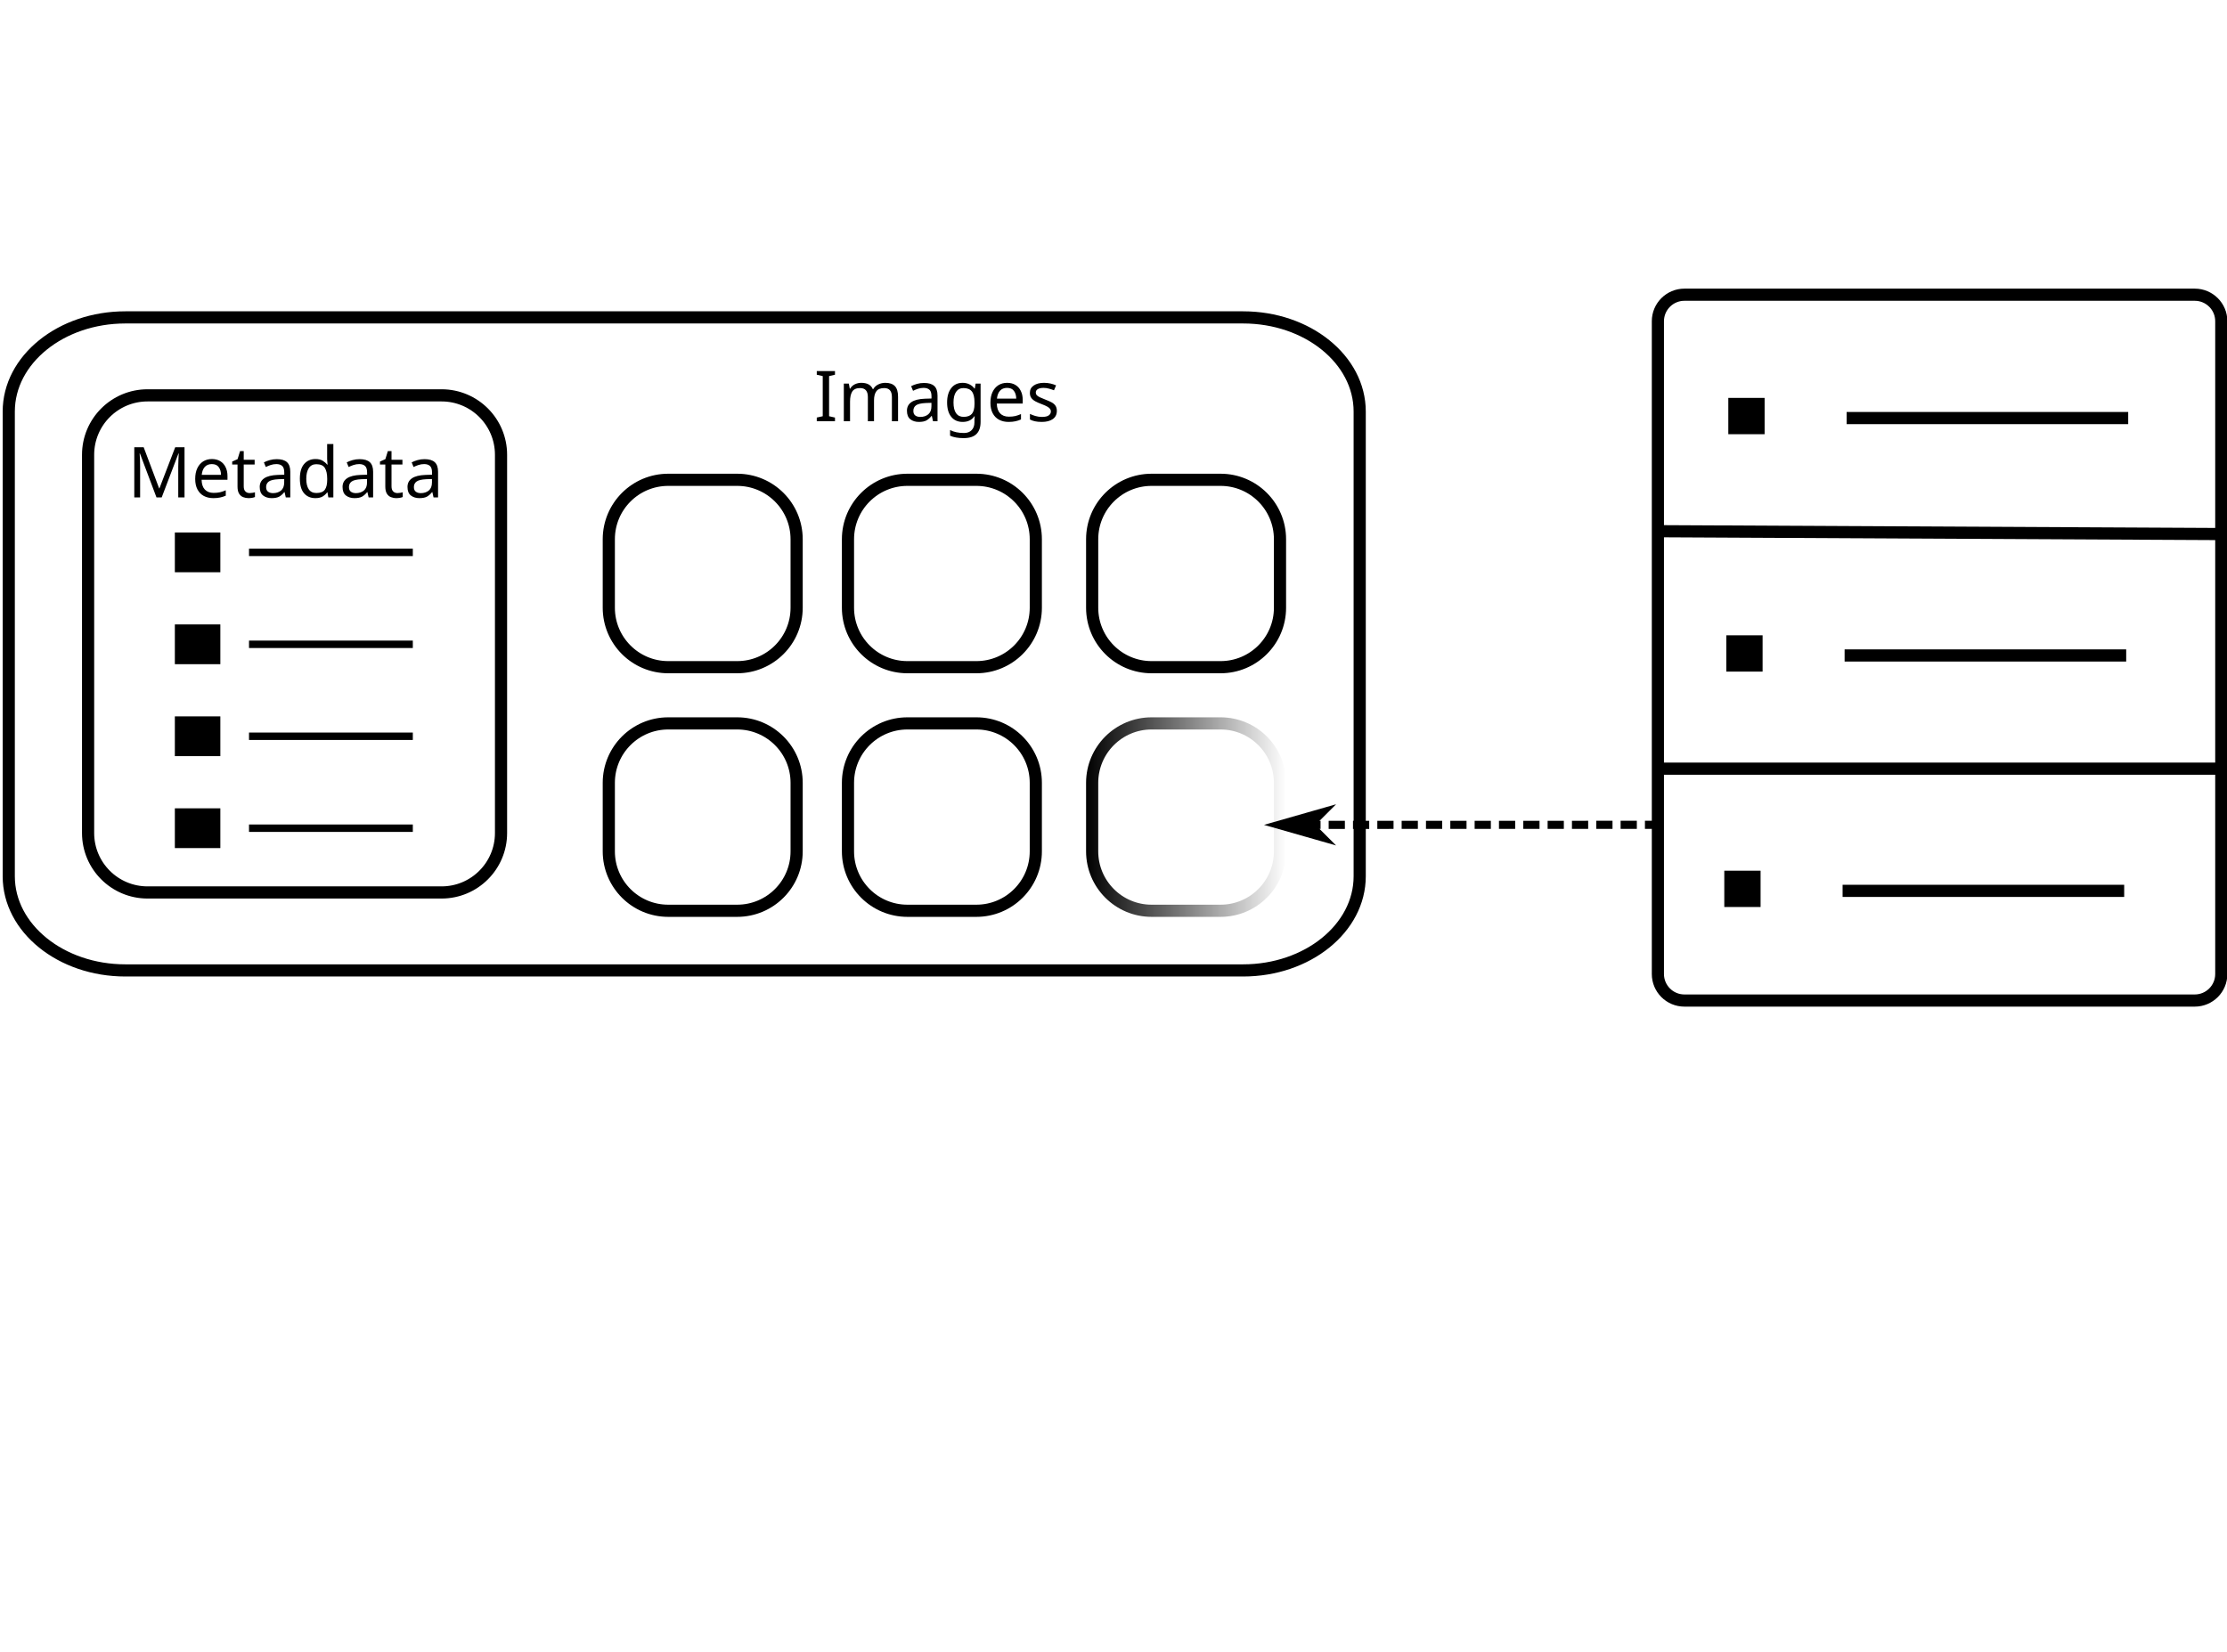
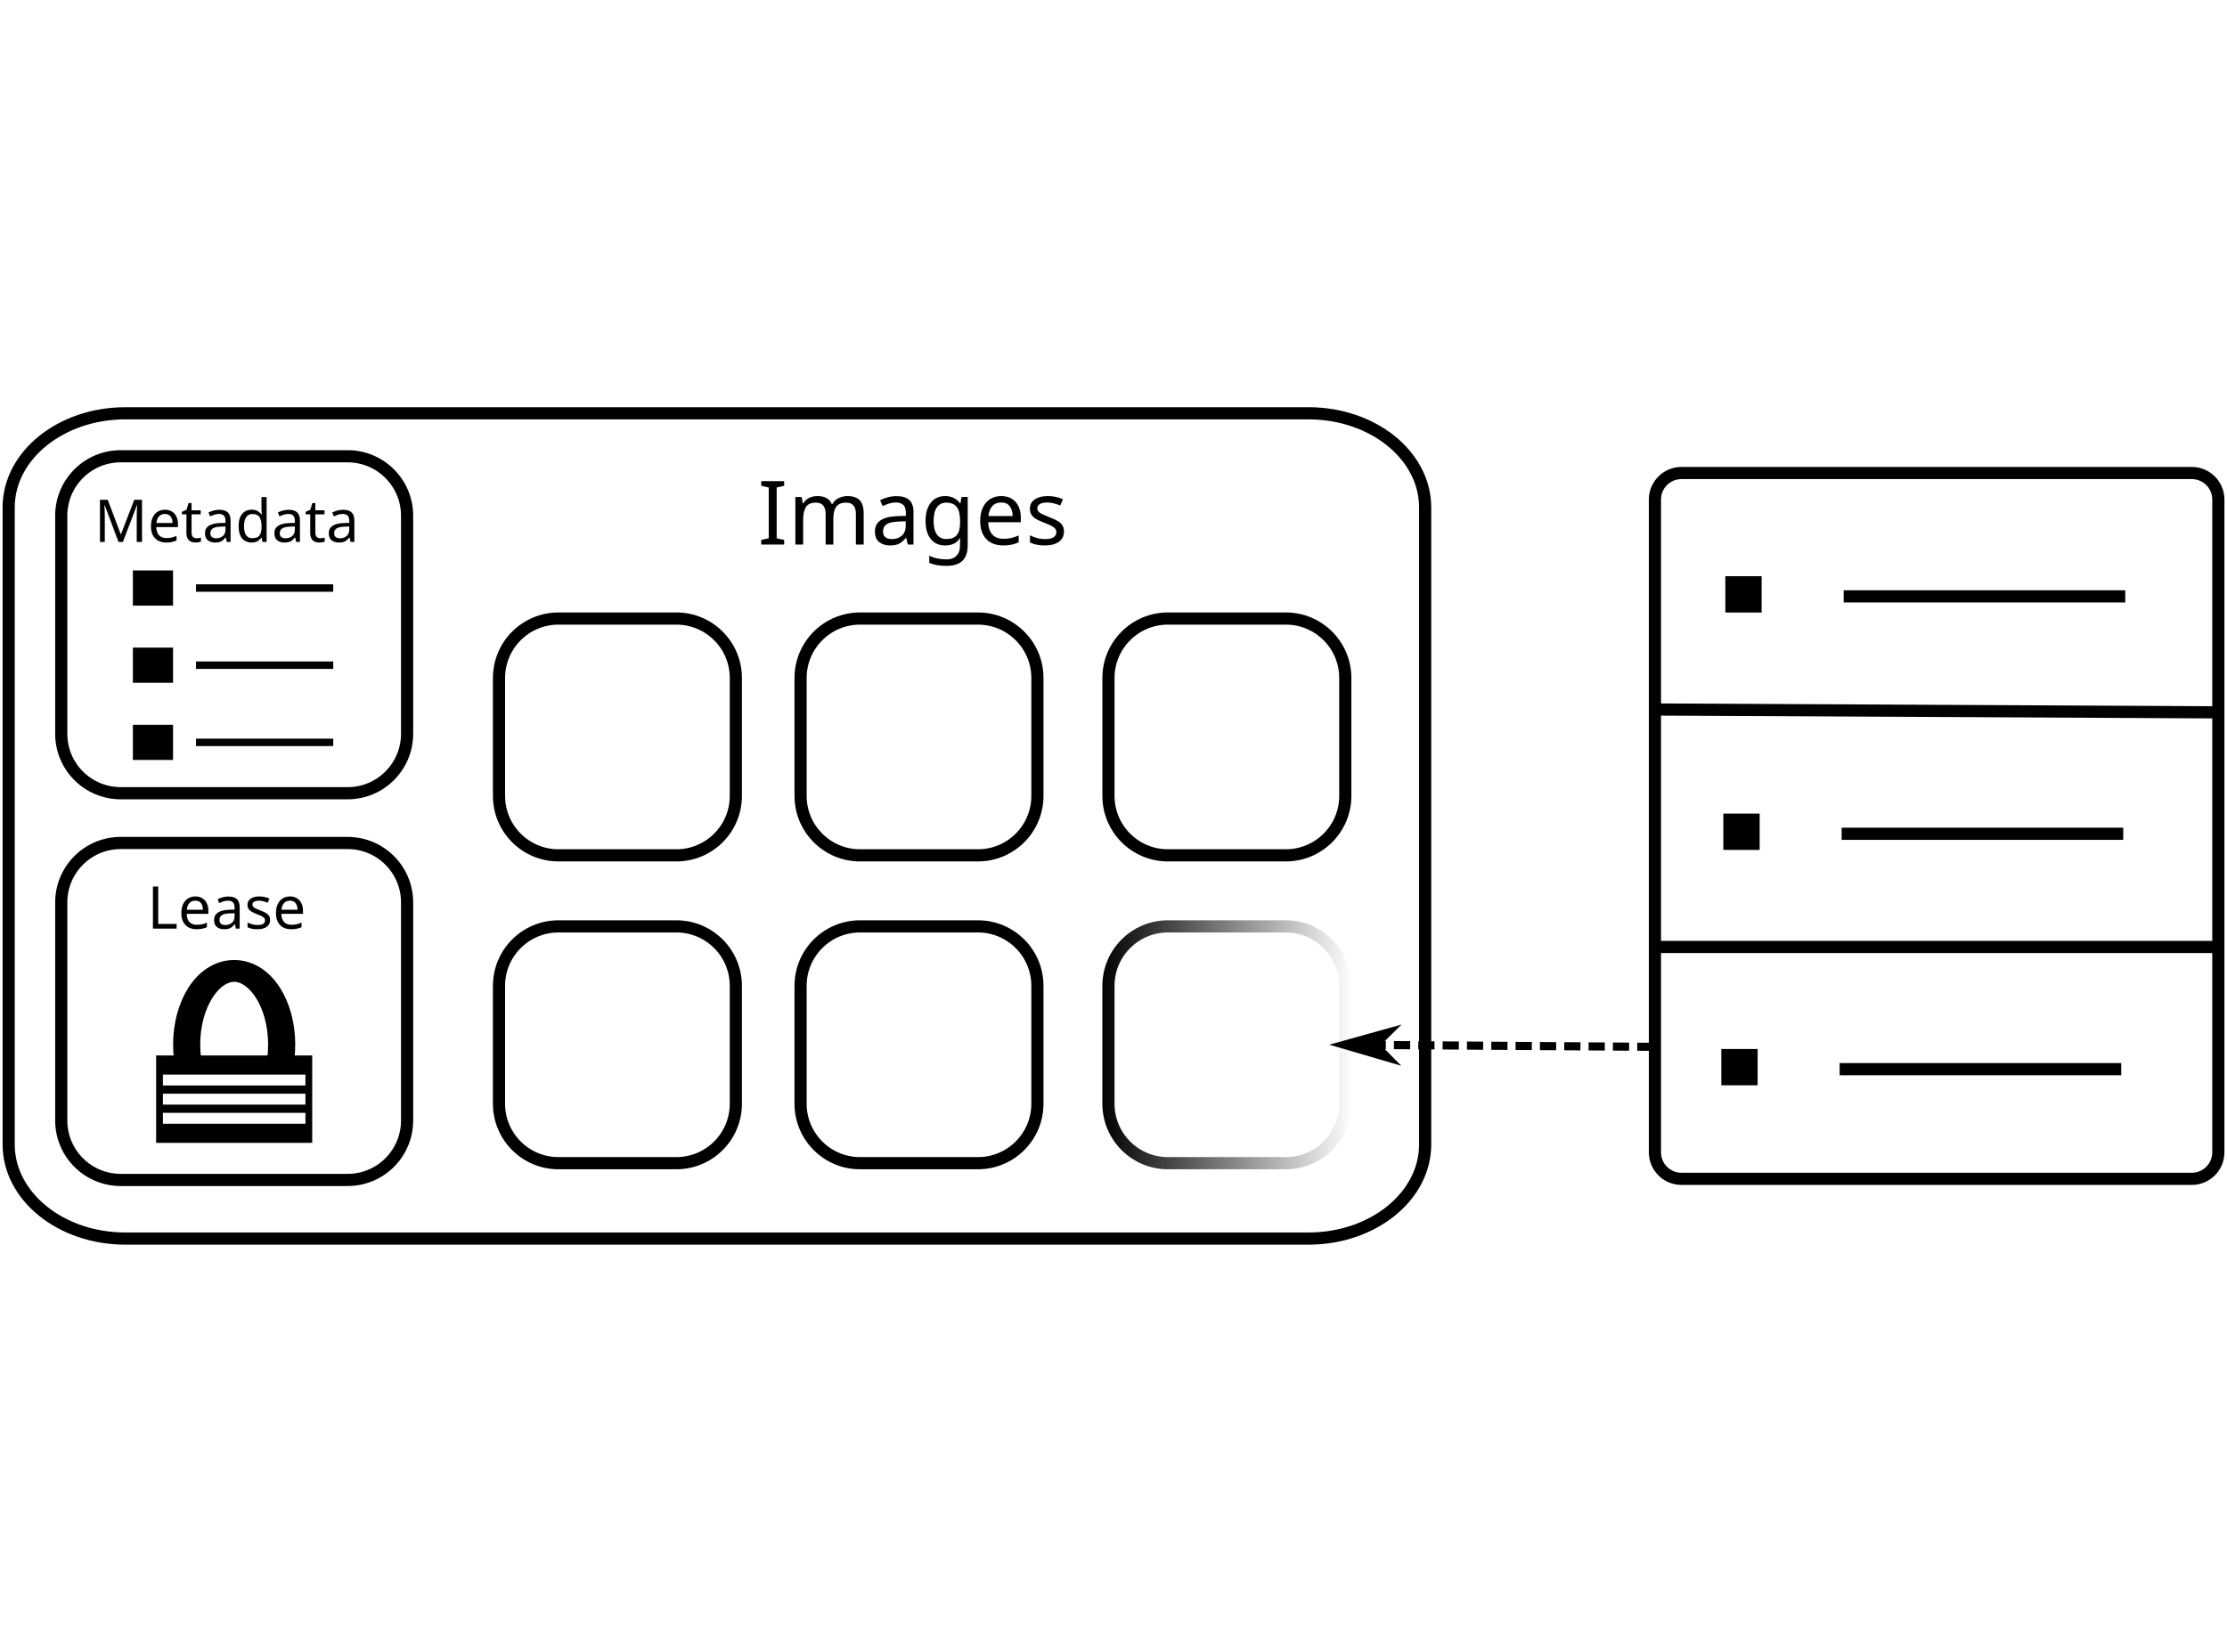
<svg xmlns="http://www.w3.org/2000/svg" xmlns:ns1="http://www.openswatchbook.org/uri/2009/osb" xmlns:xlink="http://www.w3.org/1999/xlink" width="155mm" height="115mm" id="svg5421" version="1.1" viewBox="0 0 549.213 407.48">
  <defs id="defs5423">
+     <marker orient="auto" refY="0.0" refX="0.0" id="marker15198" style="overflow:visible">
+       <path id="path15200" d="M 0.0,0.0 L 5.0,-5.0 L -12.5,0.0 L 5.0,5.0 L 0.0,0.0 z " style="fill-rule:evenodd;stroke:#000000;stroke-width:1pt;stroke-opacity:1;fill:#000000;fill-opacity:1" transform="scale(0.4) translate(10,0)" />
+     </marker>
+     <linearGradient id="linearGradient15149">
+       <stop style="stop-color:#000000;stop-opacity:1;" offset="0" id="stop15151" />
+       <stop style="stop-color:#000000;stop-opacity:0;" offset="1" id="stop15153" />
+     </linearGradient>
    <marker orient="auto" refY="0.0" refX="0.0" id="Arrow1Mstart" style="overflow:visible">
      <path id="path4282" d="M 0.0,0.0 L 5.0,-5.0 L -12.5,0.0 L 5.0,5.0 L 0.0,0.0 z " style="fill-rule:evenodd;stroke:#000000;stroke-width:1pt;stroke-opacity:1;fill:#000000;fill-opacity:1" transform="scale(0.4) translate(10,0)" />
    </marker>
-     <linearGradient id="linearGradient9211">
-       <stop style="stop-color:#000000;stop-opacity:1;" offset="0" id="stop9213" />
-       <stop style="stop-color:#000000;stop-opacity:0;" offset="1" id="stop9215" />
-     </linearGradient>
    <linearGradient id="linearGradient10726" ns1:paint="solid">
      <stop style="stop-color:#d8e7c4;stop-opacity:1;" offset="0" id="stop10728" />
    </linearGradient>
    <linearGradient id="linearGradient10700" ns1:paint="solid">
      <stop style="stop-color:#d8e7c4;stop-opacity:1;" offset="0" id="stop10702" />
    </linearGradient>
    <linearGradient id="white" ns1:paint="solid" gradientTransform="translate(530.4353,-315.9879)">
      <stop style="stop-color:#ffffff;stop-opacity:1;" offset="0" id="stop10475" />
    </linearGradient>
-     <linearGradient id="linearGradient10426" ns1:paint="solid">
+     <linearGradient id="linearGradient10426" ns1:paint="solid" gradientTransform="matrix(0.00710584,0,0,0.00692841,588.6238,202.2403)">
      <stop style="stop-color:#000000;stop-opacity:1;" offset="0" id="stop10428" />
    </linearGradient>
    <linearGradient id="linearGradient10420" ns1:paint="solid">
      <stop style="stop-color:#559900;stop-opacity:1;" offset="0" id="stop10422" />
    </linearGradient>
    <linearGradient id="Black" ns1:paint="solid" gradientTransform="matrix(2.27863,0,0,2.254241,3164.511,-2510.069)">
      <stop style="stop-color:#000000;stop-opacity:1;" offset="0" id="stop10414" />
    </linearGradient>
    <linearGradient id="wood" ns1:paint="solid">
      <stop style="stop-color:#7e3817;stop-opacity:1;" offset="0" id="stop10387" />
    </linearGradient>
    <linearGradient id="grass" ns1:paint="solid">
      <stop style="stop-color:#ddee77;stop-opacity:1;" offset="0" id="stop10379" />
    </linearGradient>
    <linearGradient id="stars" ns1:paint="solid" gradientTransform="translate(125.7135,301.0877)">
      <stop style="stop-color:#e7f6d3;stop-opacity:1;" offset="0" id="stop10371" />
    </linearGradient>
    <linearGradient id="sky" ns1:paint="solid">
      <stop style="stop-color:#88aaee;stop-opacity:1;" offset="0" id="stop10363" />
    </linearGradient>
    <linearGradient id="leaves" ns1:paint="solid">
      <stop style="stop-color:#559900;stop-opacity:1;" offset="0" id="stop10355" />
    </linearGradient>
-     <linearGradient xlink:href="#Black" id="linearGradient10704" x1="559.5" y1="-2" x2="860.5" y2="-2" gradientUnits="userSpaceOnUse" gradientTransform="matrix(1.110542,0,0,0.8949384,-60.77526,-157.3516)" />
-     <linearGradient xlink:href="#linearGradient9211" id="linearGradient9217" x1="826.812" y1="-116.421" x2="876.135" y2="-116.421" gradientUnits="userSpaceOnUse" />
+     <linearGradient xlink:href="#white" id="linearGradient12363" x1="310" y1="-102" x2="370" y2="-102" gradientUnits="userSpaceOnUse" />
+     <linearGradient xlink:href="#white" id="linearGradient12371" x1="310" y1="-92" x2="370" y2="-92" gradientUnits="userSpaceOnUse" />
+     <linearGradient xlink:href="#white" id="linearGradient12379" x1="310" y1="-82" x2="370" y2="-82" gradientUnits="userSpaceOnUse" />
+     <linearGradient xlink:href="#linearGradient10426" id="linearGradient10704-5" x1="559.5" y1="-2" x2="860.5" y2="-2" gradientUnits="userSpaceOnUse" gradientTransform="matrix(0.9758652,0,0,0.9467223,14.64391,8.50147)" />
+     <linearGradient xlink:href="#linearGradient15149" id="linearGradient15155" x1="786.933" y1="51.8" x2="838.882" y2="51.8" gradientUnits="userSpaceOnUse" />
  </defs>
  <g id="layer1" transform="translate(-558.968,317.9803)">
-     <rect style="fill:none;fill-opacity:1;stroke:url(#linearGradient10704);stroke-width:3;stroke-miterlimit:4;stroke-dasharray:none;stroke-dashoffset:0;stroke-opacity:1" id="rect10698" width="333.163" height="161.089" x="561.128" y="-239.686" rx="28.757" ry="23.224" />
-     <rect style="fill:none;fill-opacity:1;stroke:url(#Black);stroke-width:3;stroke-miterlimit:4;stroke-dasharray:none;stroke-dashoffset:0;stroke-opacity:1" id="rect10724" width="101.837" height="122.625" x="580.693" y="-220.454" rx="14.66" ry="14.66" />
-     <g id="g10766" transform="matrix(0.8079636,0,0,0.7062612,-217.4591,-142.6411)">
-       <g transform="translate(86.97413,176.5746)" id="g10744">
-         <rect style="fill:url(#Black);fill-opacity:1;stroke:url(#Black);stroke-width:3.888;stroke-miterlimit:4;stroke-dasharray:none;stroke-dashoffset:0;stroke-opacity:1" id="rect10732" width="10" height="10" x="929.307" y="-140.568" />
-         <path style="fill:none;fill-rule:evenodd;stroke:#000000;stroke-width:2.592;stroke-linecap:butt;stroke-linejoin:miter;stroke-miterlimit:4;stroke-dasharray:none;stroke-opacity:1" d="m 950,-135.568 50,0" id="path10742" />
-       </g>
-       <g id="g10748" transform="translate(86.97413,144.4598)">
-         <rect y="-140.568" x="929.307" height="10" width="10" id="rect10750" style="fill:url(#Black);fill-opacity:1;stroke:url(#Black);stroke-width:3.888;stroke-miterlimit:4;stroke-dasharray:none;stroke-dashoffset:0;stroke-opacity:1" />
-         <path id="path10752" d="m 950,-135.568 50,0" style="fill:none;fill-rule:evenodd;stroke:#000000;stroke-width:2.592;stroke-linecap:butt;stroke-linejoin:miter;stroke-miterlimit:4;stroke-dasharray:none;stroke-opacity:1" />
-       </g>
-       <g transform="translate(86.97413,112.345)" id="g10754">
-         <rect style="fill:url(#Black);fill-opacity:1;stroke:url(#Black);stroke-width:3.888;stroke-miterlimit:4;stroke-dasharray:none;stroke-dashoffset:0;stroke-opacity:1" id="rect10756" width="10" height="10" x="929.307" y="-140.568" />
-         <path style="fill:none;fill-rule:evenodd;stroke:#000000;stroke-width:2.592;stroke-linecap:butt;stroke-linejoin:miter;stroke-miterlimit:4;stroke-dasharray:none;stroke-opacity:1" d="m 950,-135.568 50,0" id="path10758" />
-       </g>
-       <g id="g10760" transform="translate(86.97413,80.23023)">
-         <rect y="-140.568" x="929.307" height="10" width="10" id="rect10762" style="fill:url(#Black);fill-opacity:1;stroke:url(#Black);stroke-width:3.888;stroke-miterlimit:4;stroke-dasharray:none;stroke-dashoffset:0;stroke-opacity:1" />
-         <path id="path10764" d="m 950,-135.568 50,0" style="fill:none;fill-rule:evenodd;stroke:#000000;stroke-width:2.592;stroke-linecap:butt;stroke-linejoin:miter;stroke-miterlimit:4;stroke-dasharray:none;stroke-opacity:1" />
-       </g>
-     </g>
-     <text xml:space="preserve" style="font-style:normal;font-weight:normal;font-size:17.352px;line-height:125%;font-family:Sans;letter-spacing:0px;word-spacing:0px;fill:#000000;fill-opacity:1;stroke:none;stroke-width:1px;stroke-linecap:butt;stroke-linejoin:miter;stroke-opacity:1" x="589.758" y="-195.484" id="text10780" transform="scale(1.001084,0.9989168)">
-       <tspan id="tspan10782" x="589.758" y="-195.484">Metadata</tspan>
-     </text>
-     <text xml:space="preserve" style="font-style:normal;font-weight:normal;font-size:17.352px;line-height:125%;font-family:Sans;letter-spacing:0px;word-spacing:0px;fill:#000000;fill-opacity:1;stroke:none;stroke-width:1px;stroke-linecap:butt;stroke-linejoin:miter;stroke-opacity:1" x="758.885" y="-214.302" id="text10808" transform="scale(1.001084,0.9989168)">
-       <tspan id="tspan10810" x="758.885" y="-214.302">Images</tspan>
-     </text>
-     <rect style="fill:none;fill-opacity:1;stroke:url(#Black);stroke-width:3;stroke-miterlimit:4;stroke-dasharray:none;stroke-dashoffset:0;stroke-opacity:1" id="rect10804" width="46.323" height="46.223" x="709.108" y="-199.622" rx="14.66" ry="14.66" />
-     <rect ry="14.66" rx="14.66" y="-199.622" x="768.092" height="46.223" width="46.323" id="rect10806" style="fill:none;fill-opacity:1;stroke:url(#Black);stroke-width:3;stroke-miterlimit:4;stroke-dasharray:none;stroke-dashoffset:0;stroke-opacity:1" />
-     <rect ry="14.66" rx="14.66" y="-139.533" x="709.108" height="46.223" width="46.323" id="rect10816" style="fill:none;fill-opacity:1;stroke:url(#Black);stroke-width:3;stroke-miterlimit:4;stroke-dasharray:none;stroke-dashoffset:0;stroke-opacity:1" />
-     <rect style="fill:none;fill-opacity:1;stroke:url(#Black);stroke-width:3;stroke-miterlimit:4;stroke-dasharray:none;stroke-dashoffset:0;stroke-opacity:1" id="rect10818" width="46.323" height="46.223" x="768.092" y="-139.533" rx="14.66" ry="14.66" />
-     <rect style="fill:none;fill-opacity:1;stroke:url(#Black);stroke-width:3;stroke-miterlimit:4;stroke-dasharray:none;stroke-dashoffset:0;stroke-opacity:1" id="rect10884" width="46.323" height="46.223" x="828.312" y="-199.622" rx="14.66" ry="14.66" />
-     <rect ry="14.66" rx="14.66" y="-139.533" x="828.312" height="46.223" width="46.323" id="rect10886" style="fill:none;fill-opacity:1;stroke:url(#linearGradient9217);stroke-width:3;stroke-miterlimit:4;stroke-dasharray:none;stroke-dashoffset:0;stroke-opacity:1" />
-     <g id="g4673" transform="matrix(1.388843,0,0,1.389622,275.4047,-129.5188)">
+     <g id="g4673" transform="matrix(1.388843,0,0,1.389622,274.6749,-85.53515)">
      <rect ry="4.707" rx="4.709" style="fill:none;stroke:#000000;stroke-width:2.159;stroke-miterlimit:4;stroke-dasharray:none;stroke-opacity:1" y="-83.305" x="498.562" height="125.296" width="100.043" id="rect3344-0" />
      <path id="path4148-7" d="m 498.58,0.829 99.753,0" style="fill:none;fill-rule:evenodd;stroke:#000000;stroke-width:2.159;stroke-linecap:butt;stroke-linejoin:miter;stroke-miterlimit:4;stroke-dasharray:none;stroke-opacity:1" />
      <path id="path4150-2" d="m 498.58,-41.324 100.005,0.505" style="fill:none;fill-rule:evenodd;stroke:#000000;stroke-width:2.159;stroke-linecap:butt;stroke-linejoin:miter;stroke-miterlimit:4;stroke-dasharray:none;stroke-opacity:1" />
      <g transform="translate(646.4331,-1041.627)" id="g4190-1">
        <rect style="fill:#000000;fill-opacity:1;stroke:#000000;stroke-width:2.159;stroke-miterlimit:4;stroke-dasharray:none;stroke-opacity:1" id="rect4182-2" width="4.286" height="4.286" x="-134.286" y="977.719" />
        <path style="fill:none;fill-rule:evenodd;stroke:#000000;stroke-width:2.159;stroke-linecap:butt;stroke-linejoin:miter;stroke-miterlimit:4;stroke-dasharray:none;stroke-opacity:1" d="m -114.357,980.219 50,0" id="path4188-2" />
      </g>
      <g id="g4194-4" transform="translate(646.076,-999.4838)">
        <rect y="977.719" x="-134.286" height="4.286" width="4.286" id="rect4196-0" style="fill:#000000;fill-opacity:1;stroke:#000000;stroke-width:2.159;stroke-miterlimit:4;stroke-dasharray:none;stroke-opacity:1" />
        <path id="path4198-6" d="m -114.357,980.219 50,0" style="fill:none;fill-rule:evenodd;stroke:#000000;stroke-width:2.159;stroke-linecap:butt;stroke-linejoin:miter;stroke-miterlimit:4;stroke-dasharray:none;stroke-opacity:1" />
      </g>
      <g transform="translate(645.7188,-957.6981)" id="g4200-2">
        <rect style="fill:#000000;fill-opacity:1;stroke:#000000;stroke-width:2.159;stroke-miterlimit:4;stroke-dasharray:none;stroke-opacity:1" id="rect4202-5" width="4.286" height="4.286" x="-134.286" y="977.719" />
        <path style="fill:none;fill-rule:evenodd;stroke:#000000;stroke-width:2.159;stroke-linecap:butt;stroke-linejoin:miter;stroke-miterlimit:4;stroke-dasharray:none;stroke-opacity:1" d="m -114.357,980.219 50,0" id="path4204-2" />
      </g>
    </g>
-     <path style="fill:none;fill-rule:evenodd;stroke:#000000;stroke-width:2;stroke-linecap:butt;stroke-linejoin:miter;stroke-miterlimit:4;stroke-dasharray:4, 2;stroke-opacity:1;stroke-dashoffset:0;marker-start:url(#Arrow1Mstart)" d="m 874.636,-114.501 92.694,-0.013" id="path9219" />
+     <g id="g15163" transform="matrix(1.193225,0,0,1.194632,-108.4469,-122.1343)">
+       <rect ry="19.44" rx="24.1" y="-78.597" x="561.128" height="170.41" width="292.76" id="rect10698-9" style="fill:none;fill-opacity:1;stroke:url(#linearGradient10704-5);stroke-width:2.513;stroke-miterlimit:4;stroke-dasharray:none;stroke-dashoffset:0;stroke-opacity:1" />
+       <text transform="scale(1.00053,0.9994703)" id="text10808-9" y="-51.526" x="715.56" style="font-style:normal;font-weight:normal;font-size:18.346px;line-height:125%;font-family:Sans;letter-spacing:0px;word-spacing:0px;fill:#000000;fill-opacity:1;stroke:none;stroke-width:1px;stroke-linecap:butt;stroke-linejoin:miter;stroke-opacity:1" xml:space="preserve">
+         <tspan y="-51.526" x="715.56" id="tspan10810-5">Images</tspan>
+       </text>
+       <rect ry="12.272" rx="12.286" y="-36.215" x="662.471" height="48.897" width="48.949" id="rect10804-2" style="fill:none;fill-opacity:1;stroke:url(#linearGradient10426);stroke-width:2.513;stroke-miterlimit:4;stroke-dasharray:none;stroke-dashoffset:0;stroke-opacity:1" />
+       <rect style="fill:none;fill-opacity:1;stroke:url(#linearGradient10426);stroke-width:2.513;stroke-miterlimit:4;stroke-dasharray:none;stroke-dashoffset:0;stroke-opacity:1" id="rect10806-2" width="48.949" height="48.897" x="724.799" y="-36.215" rx="12.286" ry="12.272" />
+       <rect style="fill:none;fill-opacity:1;stroke:url(#linearGradient10426);stroke-width:2.513;stroke-miterlimit:4;stroke-dasharray:none;stroke-dashoffset:0;stroke-opacity:1" id="rect10816-9" width="48.949" height="48.897" x="662.471" y="27.351" rx="12.286" ry="12.272" />
+       <rect ry="12.272" rx="12.286" y="27.351" x="724.799" height="48.897" width="48.949" id="rect10818-8" style="fill:none;fill-opacity:1;stroke:url(#linearGradient10426);stroke-width:2.513;stroke-miterlimit:4;stroke-dasharray:none;stroke-dashoffset:0;stroke-opacity:1" />
+       <rect ry="12.272" rx="12.286" y="-36.215" x="788.433" height="48.897" width="48.949" id="rect10884-4" style="fill:none;fill-opacity:1;stroke:url(#linearGradient10426);stroke-width:2.513;stroke-miterlimit:4;stroke-dasharray:none;stroke-dashoffset:0;stroke-opacity:1" />
+       <rect style="fill:none;fill-opacity:1;stroke:url(#linearGradient15155);stroke-width:2.513;stroke-miterlimit:4;stroke-dasharray:none;stroke-dashoffset:0;stroke-opacity:1" id="rect10886-6" width="48.949" height="48.897" x="788.433" y="27.351" rx="12.286" ry="12.272" />
+       <rect ry="12.272" rx="12.286" y="-69.724" x="571.995" height="69.578" width="71.48" id="rect10724-6" style="fill:none;fill-opacity:1;stroke:url(#linearGradient10426);stroke-width:2.513;stroke-miterlimit:4;stroke-dasharray:none;stroke-dashoffset:0;stroke-opacity:1" />
+       <g id="g10748-5" transform="matrix(0.5671146,0,0,0.4961681,61.09178,56.6179)">
+         <rect y="-140.568" x="929.307" height="10" width="10" id="rect10750-9" style="fill:url(#linearGradient10426);fill-opacity:1;stroke:url(#linearGradient10426);stroke-width:4.638;stroke-miterlimit:4;stroke-dasharray:none;stroke-dashoffset:0;stroke-opacity:1" />
+         <path id="path10752-2" d="m 950,-135.568 50,0" style="fill:none;fill-rule:evenodd;stroke:#000000;stroke-width:3.092;stroke-linecap:butt;stroke-linejoin:miter;stroke-miterlimit:4;stroke-dasharray:none;stroke-opacity:1" />
+       </g>
+       <g transform="matrix(0.5671146,0,0,0.4961681,61.09178,40.68356)" id="g10754-7">
+         <rect style="fill:url(#linearGradient10426);fill-opacity:1;stroke:url(#linearGradient10426);stroke-width:4.638;stroke-miterlimit:4;stroke-dasharray:none;stroke-dashoffset:0;stroke-opacity:1" id="rect10756-3" width="10" height="10" x="929.307" y="-140.568" />
+         <path style="fill:none;fill-rule:evenodd;stroke:#000000;stroke-width:3.092;stroke-linecap:butt;stroke-linejoin:miter;stroke-miterlimit:4;stroke-dasharray:none;stroke-opacity:1" d="m 950,-135.568 50,0" id="path10758-4" />
+       </g>
+       <g id="g10760-7" transform="matrix(0.5671146,0,0,0.4961681,61.09178,24.74923)">
+         <rect y="-140.568" x="929.307" height="10" width="10" id="rect10762-1" style="fill:url(#linearGradient10426);fill-opacity:1;stroke:url(#linearGradient10426);stroke-width:4.638;stroke-miterlimit:4;stroke-dasharray:none;stroke-dashoffset:0;stroke-opacity:1" />
+         <path id="path10764-1" d="m 950,-135.568 50,0" style="fill:none;fill-rule:evenodd;stroke:#000000;stroke-width:3.092;stroke-linecap:butt;stroke-linejoin:miter;stroke-miterlimit:4;stroke-dasharray:none;stroke-opacity:1" />
+       </g>
+       <text transform="scale(1.000641,0.999359)" id="text10780-0" y="-52.067" x="578.436" style="font-style:normal;font-weight:normal;font-size:12.185px;line-height:125%;font-family:Sans;letter-spacing:0px;word-spacing:0px;fill:#000000;fill-opacity:1;stroke:none;stroke-width:1px;stroke-linecap:butt;stroke-linejoin:miter;stroke-opacity:1" xml:space="preserve">
+         <tspan y="-52.067" x="578.436" id="tspan10782-4">Metadata</tspan>
+       </text>
+       <g transform="matrix(0.4909276,0,0,0.3948359,327.1696,188.1635)" id="g10676">
+         <g id="g12397" transform="translate(231.5014,-224.9322)">
+           <rect y="-112" x="310" height="40" width="60" id="rect12349" style="fill:url(#linearGradient10426);fill-opacity:1;stroke:url(#linearGradient10426);stroke-width:5.707;stroke-miterlimit:4;stroke-dasharray:none;stroke-dashoffset:0;stroke-opacity:1" />
+           <rect rx="42.678" ry="53.002" y="-159.071" x="320" height="77.071" width="40" id="rect12351" style="fill:none;fill-opacity:1;stroke:url(#linearGradient10426);stroke-width:11.414;stroke-miterlimit:4;stroke-dasharray:none;stroke-dashoffset:0;stroke-opacity:1" />
+           <path id="path12357" d="m 310,-102 60,0" style="fill:none;fill-rule:evenodd;stroke:url(#linearGradient12363);stroke-width:5.707;stroke-linecap:butt;stroke-linejoin:miter;stroke-miterlimit:4;stroke-dasharray:none;stroke-opacity:1" />
+           <path id="path12365" d="m 310,-92 60,0" style="fill:none;fill-rule:evenodd;stroke:url(#linearGradient12371);stroke-width:5.707;stroke-linecap:butt;stroke-linejoin:miter;stroke-miterlimit:4;stroke-dasharray:none;stroke-opacity:1" />
+           <path id="path12373" d="m 310,-82 60,0" style="fill:none;fill-rule:evenodd;stroke:url(#linearGradient12379);stroke-width:5.707;stroke-linecap:butt;stroke-linejoin:miter;stroke-miterlimit:4;stroke-dasharray:none;stroke-opacity:1" />
+         </g>
+       </g>
+       <rect style="fill:none;fill-opacity:1;stroke:url(#linearGradient10426);stroke-width:2.513;stroke-miterlimit:4;stroke-dasharray:none;stroke-dashoffset:0;stroke-opacity:1" id="rect10712" width="71.48" height="69.578" x="571.995" y="10.131" rx="12.286" ry="12.272" />
+       <text xml:space="preserve" style="font-style:normal;font-variant:normal;font-weight:normal;font-stretch:normal;font-size:12.185px;line-height:125%;font-family:Sans;-inkscape-font-specification:'Sans, Normal';text-align:start;letter-spacing:0px;word-spacing:0px;writing-mode:lr-tb;text-anchor:start;fill:#000000;fill-opacity:1;stroke:none;stroke-width:1px;stroke-linecap:butt;stroke-linejoin:miter;stroke-opacity:1" x="589.378" y="27.839" id="text10732" transform="scale(1.000641,0.999359)">
+         <tspan y="27.839" x="589.378" id="tspan10748">Lease</tspan>
+       </text>
+     </g>
+     <path style="fill:none;fill-rule:evenodd;stroke:#000000;stroke-width:2;stroke-linecap:butt;stroke-linejoin:miter;stroke-opacity:1;stroke-miterlimit:4;stroke-dasharray:4, 2;stroke-dashoffset:0;marker-start:url(#Arrow1Mstart)" d="m 890.738,-60.252 75.98,0.502" id="path15196" />
  </g>
</svg>
